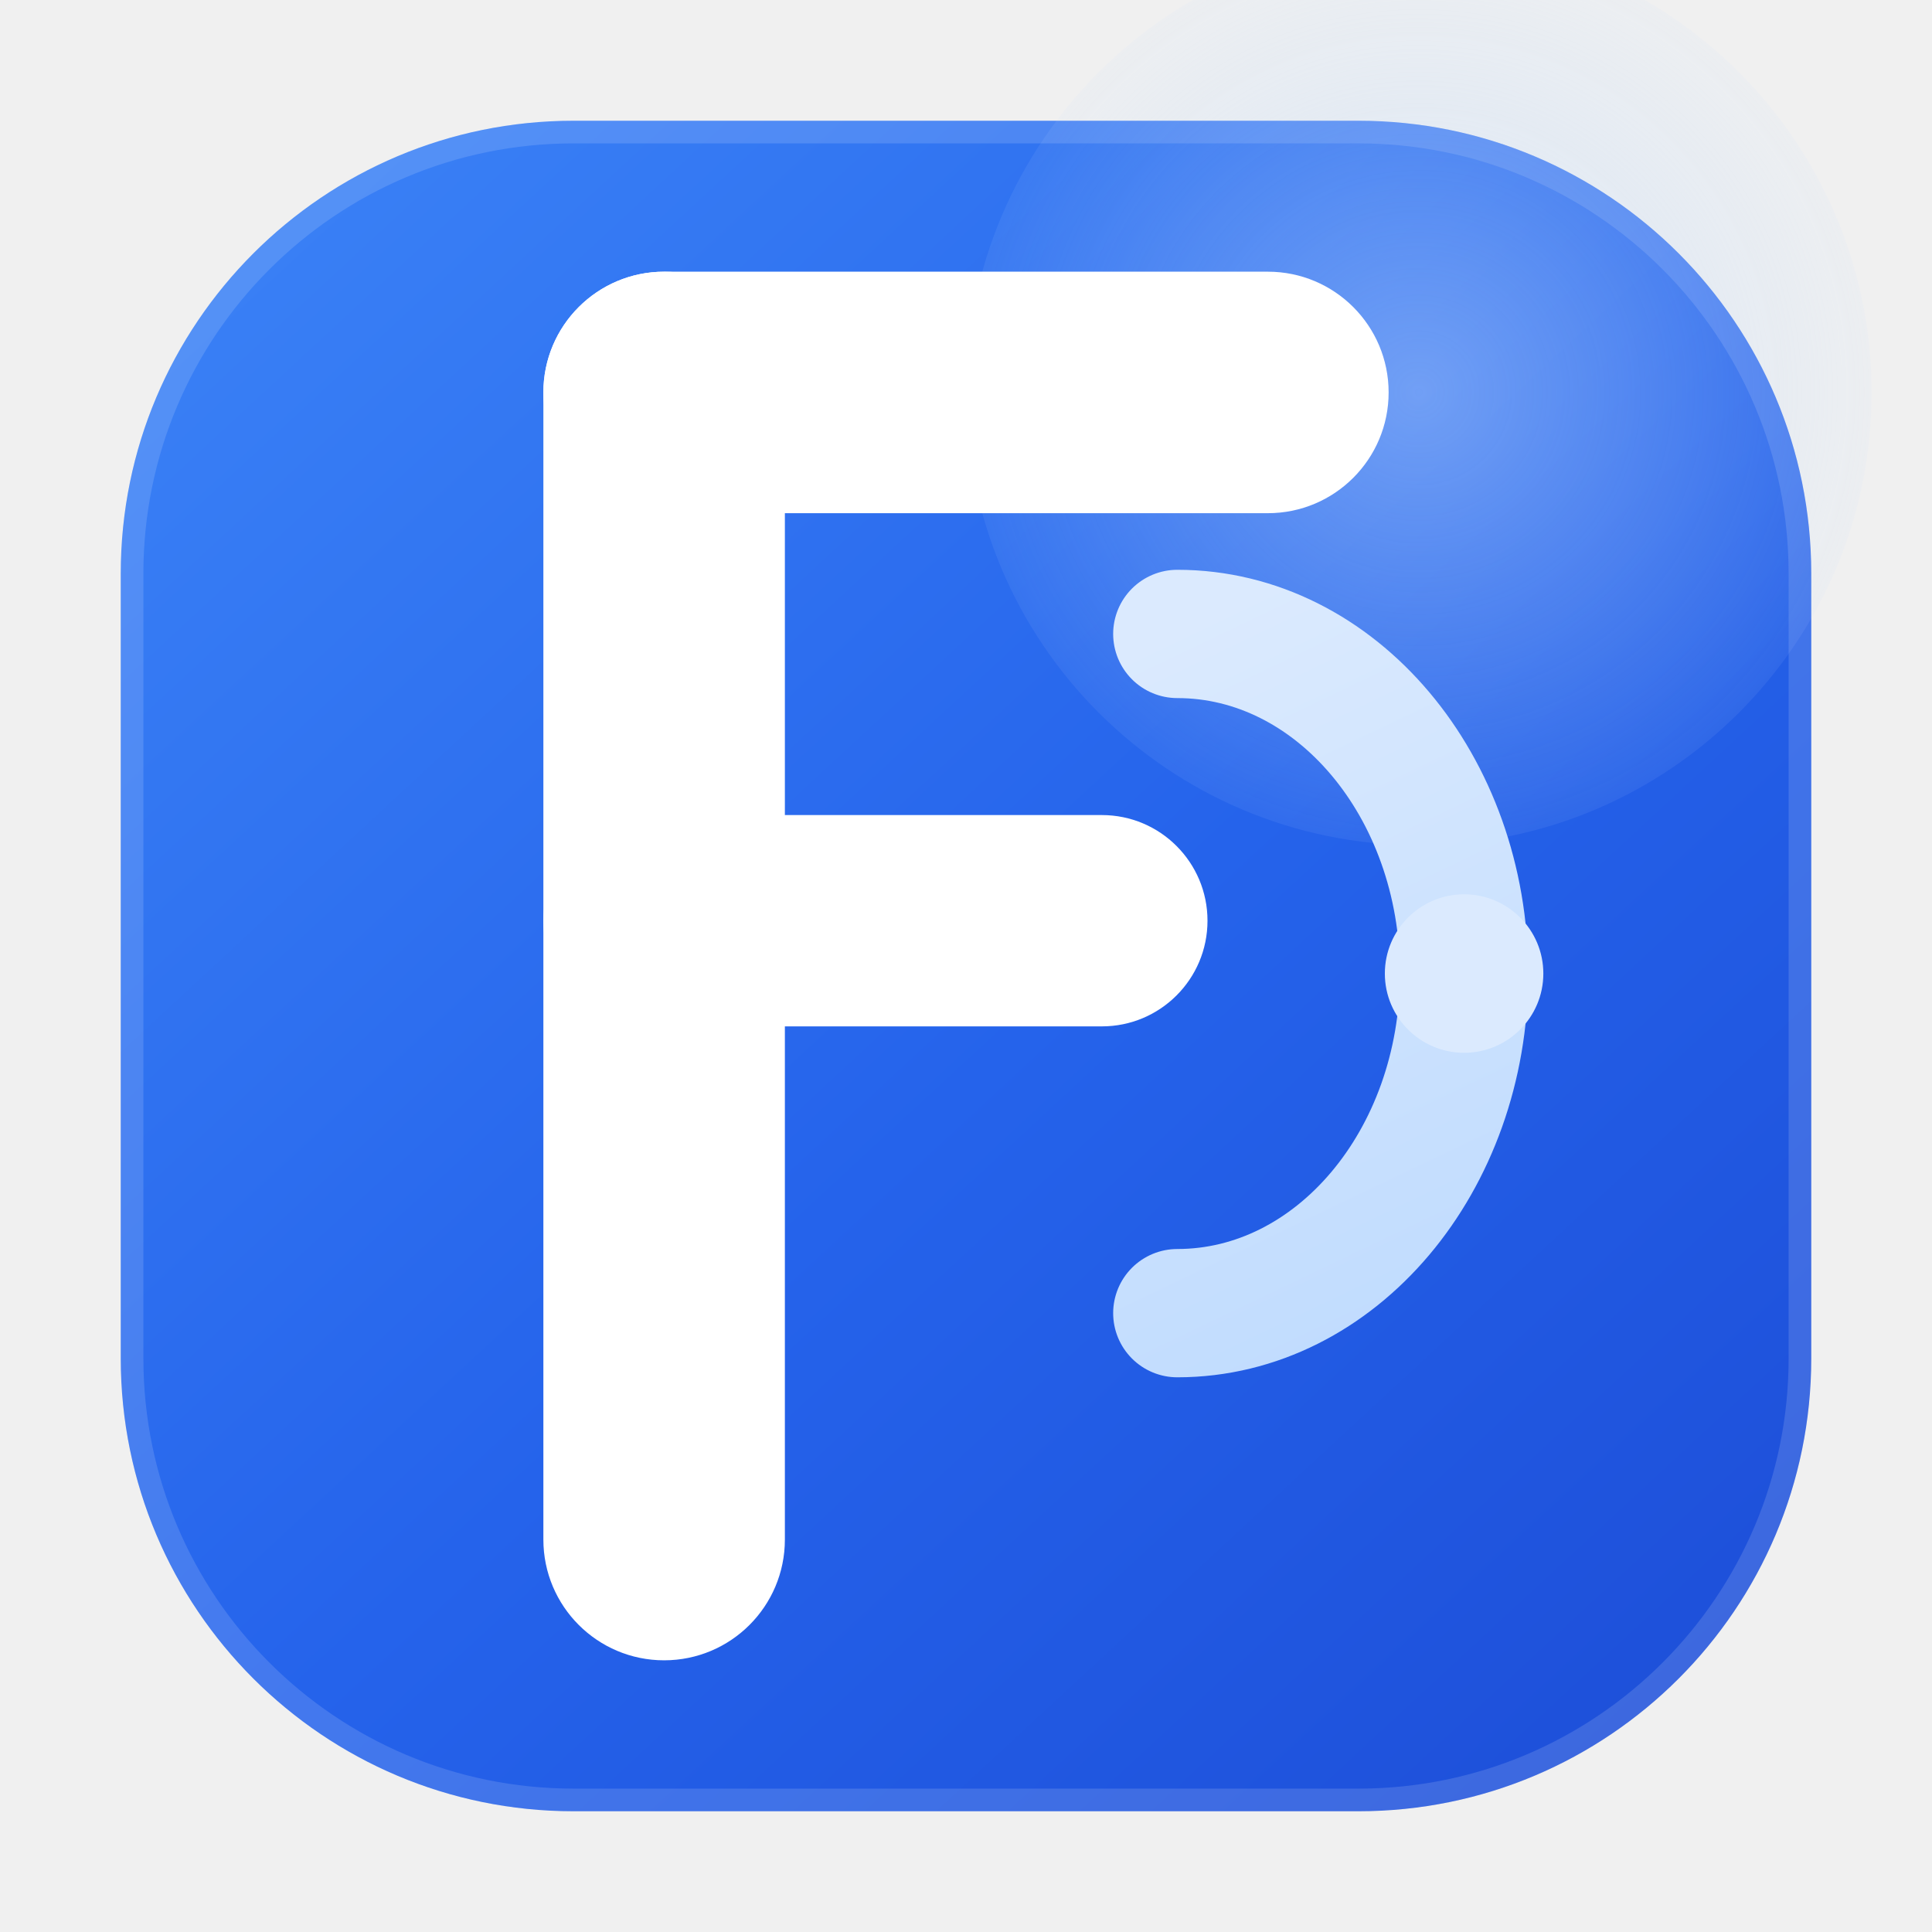
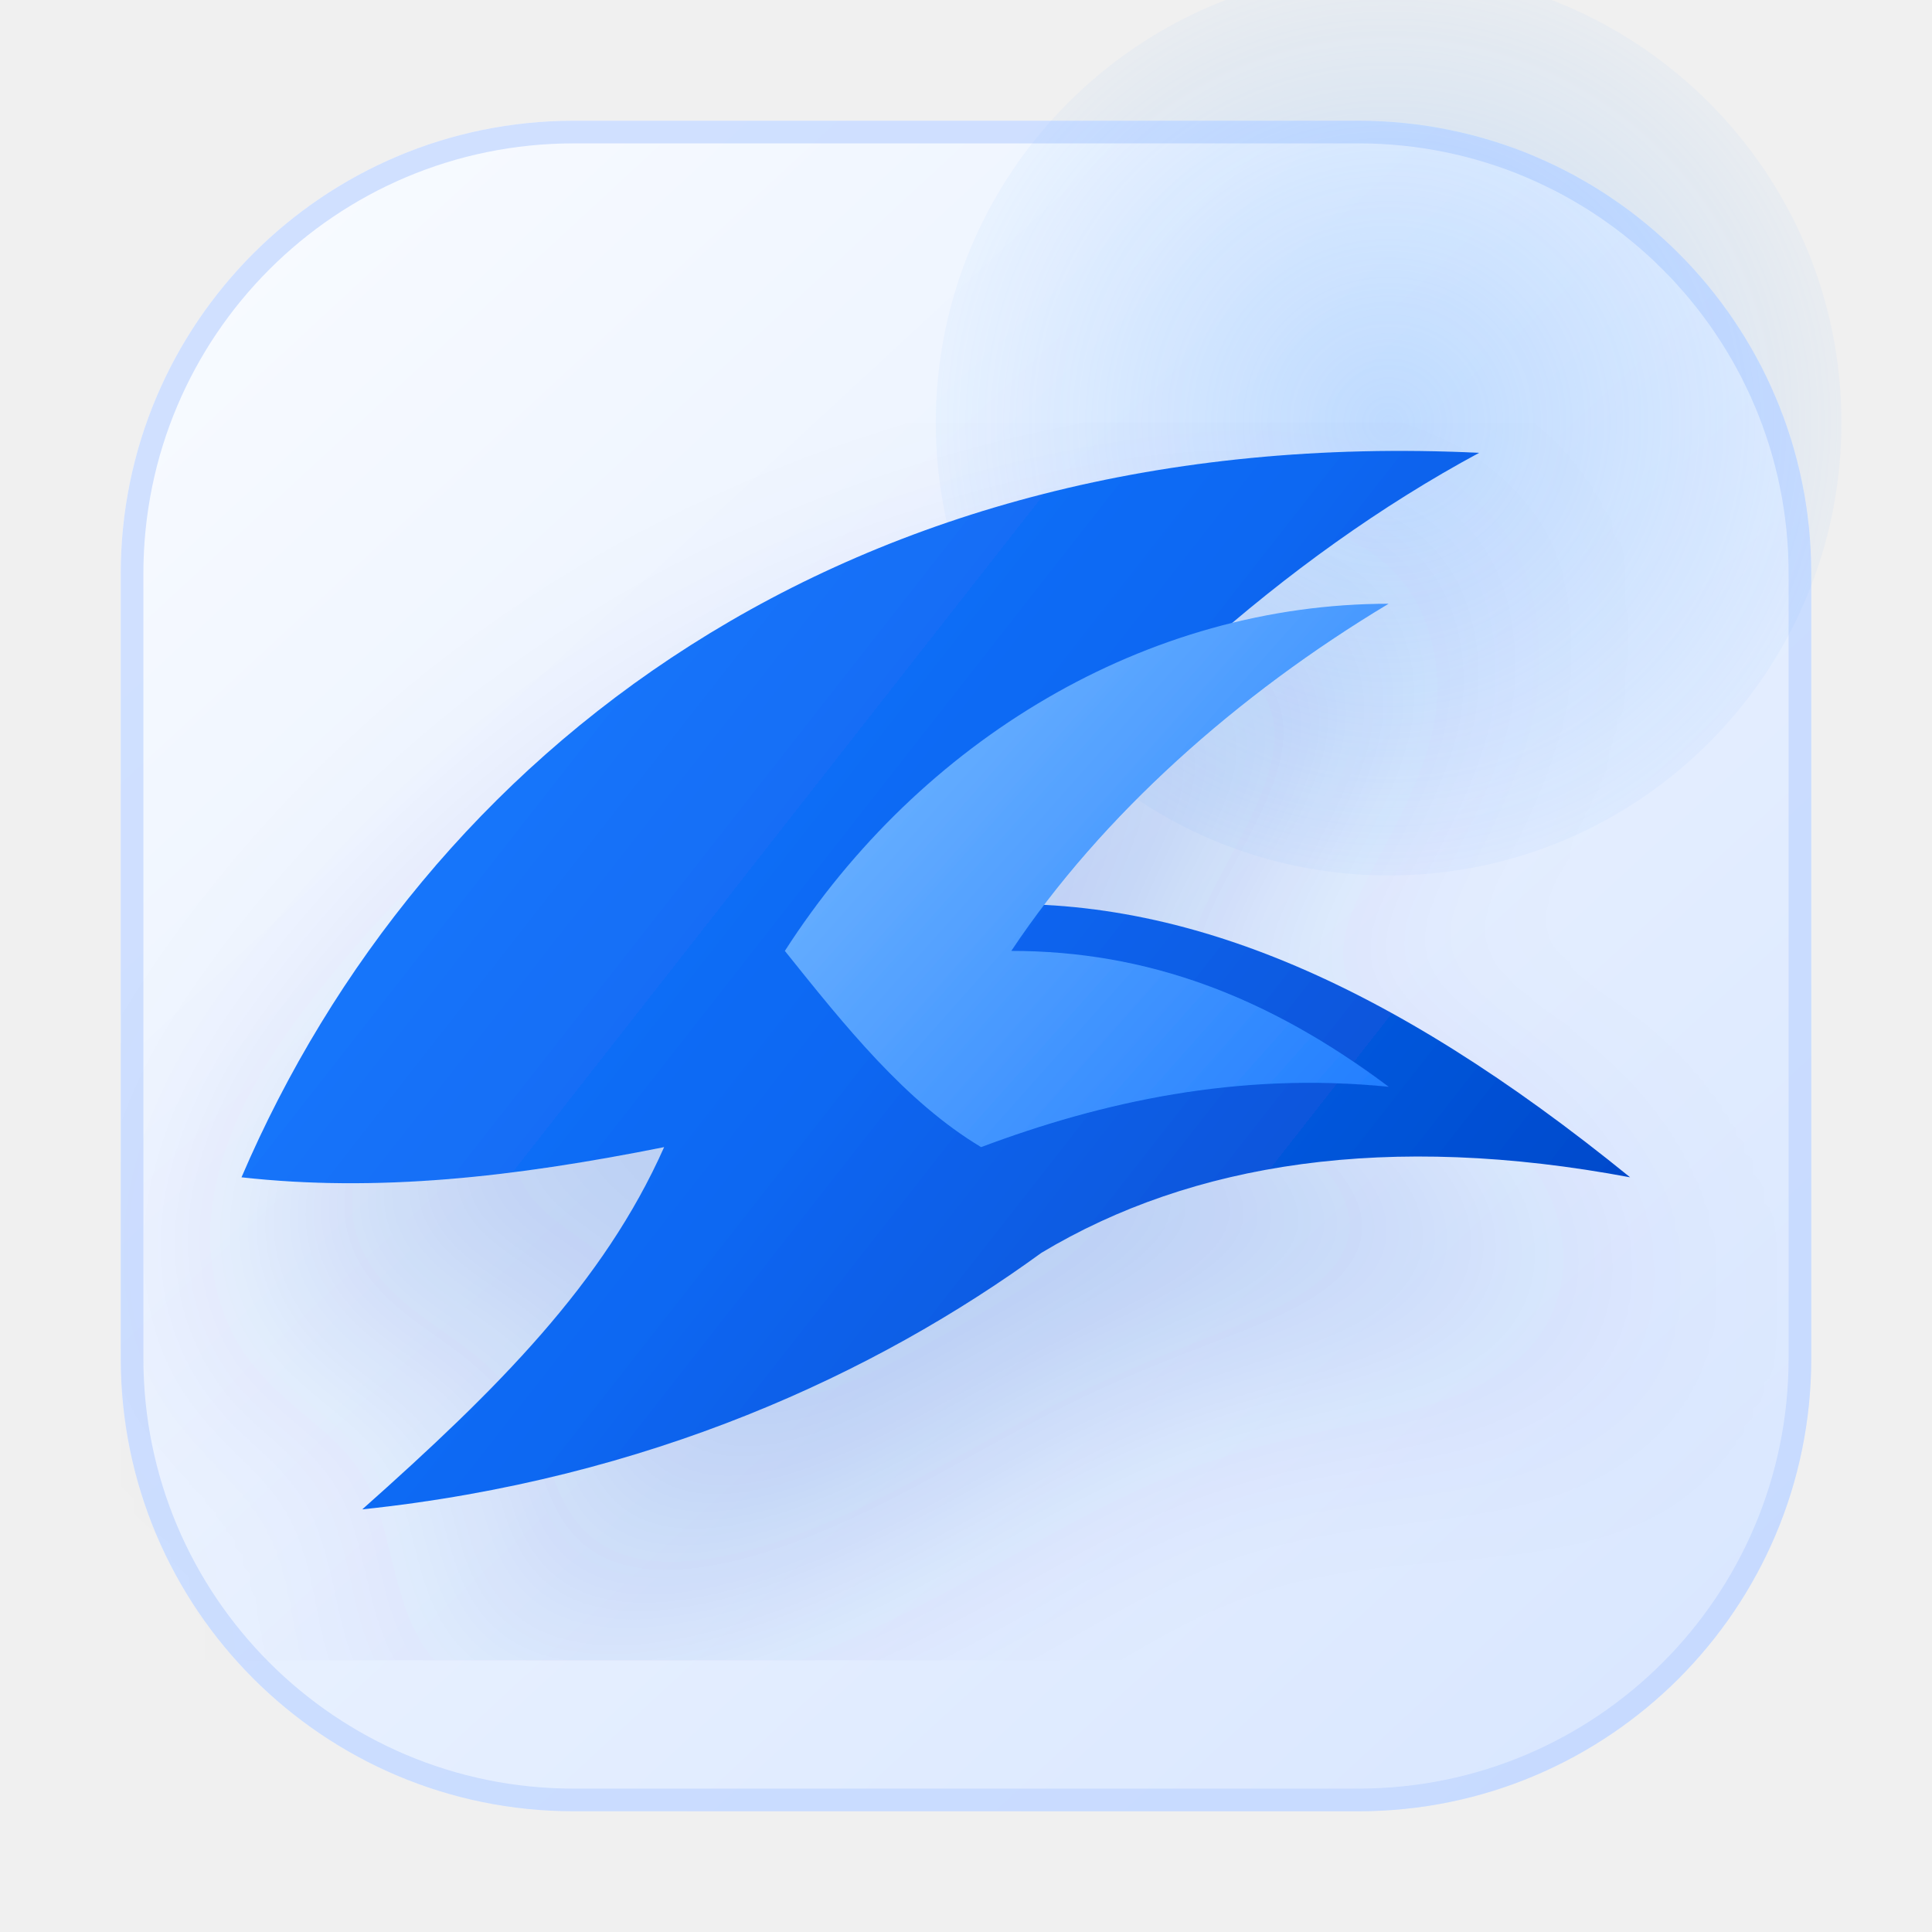
<svg xmlns="http://www.w3.org/2000/svg" width="128" height="128" viewBox="0 0 128 128" fill="none">
  <defs>
-     <linearGradient id="favicon-bg" x1="14" y1="10" x2="114" y2="118" gradientUnits="userSpaceOnUse">
-       <stop offset="0" stop-color="#3B82F6" />
-       <stop offset="0.54" stop-color="#2563EB" />
-       <stop offset="1" stop-color="#1D4ED8" />
+     <linearGradient id="icon-bg" x1="16" y1="12" x2="114" y2="118" gradientUnits="userSpaceOnUse">
+       <stop offset="0" stop-color="#F8FBFF" />
+       <stop offset="0.52" stop-color="#E7F0FF" />
+       <stop offset="1" stop-color="#D8E6FF" />
    </linearGradient>
-     <radialGradient id="favicon-glow" cx="0" cy="0" r="1" gradientUnits="userSpaceOnUse" gradientTransform="translate(94 26) rotate(132) scale(36)">
-       <stop stop-color="#BFDBFE" stop-opacity="0.48" />
-       <stop offset="1" stop-color="#BFDBFE" stop-opacity="0" />
+     <linearGradient id="icon-main" x1="26" y1="36" x2="100" y2="94" gradientUnits="userSpaceOnUse">
+       <stop offset="0" stop-color="#1A7CFF" />
+       <stop offset="0.48" stop-color="#0E67F2" />
+       <stop offset="1" stop-color="#0047C8" />
+     </linearGradient>
+     <linearGradient id="icon-accent" x1="56" y1="44" x2="92" y2="76" gradientUnits="userSpaceOnUse">
+       <stop offset="0" stop-color="#73B7FF" />
+       <stop offset="1" stop-color="#1D7BFF" />
+     </linearGradient>
+     <radialGradient id="icon-glow" cx="0" cy="0" r="1" gradientUnits="userSpaceOnUse" gradientTransform="translate(92 28) rotate(132) scale(36)">
+       <stop stop-color="#6AAEFF" stop-opacity="0.34" />
+       <stop offset="1" stop-color="#6AAEFF" stop-opacity="0" />
    </radialGradient>
-     <linearGradient id="favicon-loop" x1="77" y1="42" x2="99" y2="88" gradientUnits="userSpaceOnUse">
-       <stop offset="0" stop-color="#DBEAFE" />
-       <stop offset="1" stop-color="#BFDBFE" />
-     </linearGradient>
+     <filter id="icon-shadow" x="8" y="18" width="112" height="92" filterUnits="userSpaceOnUse" color-interpolation-filters="sRGB">
+       <feDropShadow dx="0" dy="10" stdDeviation="8" flood-color="#0047C8" flood-opacity="0.2" />
+     </filter>
  </defs>
-   <rect x="8" y="8" width="112" height="112" rx="30" fill="url(#favicon-bg)" />
-   <rect x="8.75" y="8.75" width="110.5" height="110.5" rx="29.25" stroke="#FFFFFF" stroke-opacity="0.14" stroke-width="1.5" />
-   <circle cx="94" cy="26" r="30" fill="url(#favicon-glow)" />
-   <rect x="36" y="18" width="16" height="92" rx="8" fill="#FFFFFF" />
-   <rect x="36" y="18" width="56" height="16" rx="8" fill="#FFFFFF" />
-   <rect x="36" y="54" width="44" height="14" rx="7" fill="#FFFFFF" />
-   <path d="M78 42C88.493 42 97 52.074 97 64.5C97 76.926 88.493 87 78 87" stroke="url(#favicon-loop)" stroke-width="8.5" stroke-linecap="round" stroke-linejoin="round" />
-   <circle cx="97" cy="64.5" r="5.25" fill="#DBEAFE" />
+   <rect x="8" y="8" width="112" height="112" rx="30" fill="url(#icon-bg)" />
+   <rect x="8.75" y="8.75" width="110.5" height="110.5" rx="29.25" stroke="#BFD5FF" stroke-opacity="0.68" stroke-width="1.5" />
+   <circle cx="92" cy="28" r="30" fill="url(#icon-glow)" />
+   <g filter="url(#icon-shadow)">
+     <path d="M16 78C28 50 56 28 98 30C85 37 73 48 64 60C78 59 92 65 108 78C92 75 79 77 69 83C58 91 43 98 24 100C33 92 40 85 44 76C34 78 25 79 16 78Z" fill="url(#icon-main)" />
+     <path d="M52 63C61 49 76 40 92 40C82 46 73 54 67 63C76 63 84 66 92 72C82 71 73 73 65 76C60 73 56 68 52 63Z" fill="url(#icon-accent)" />
+   </g>
</svg>
